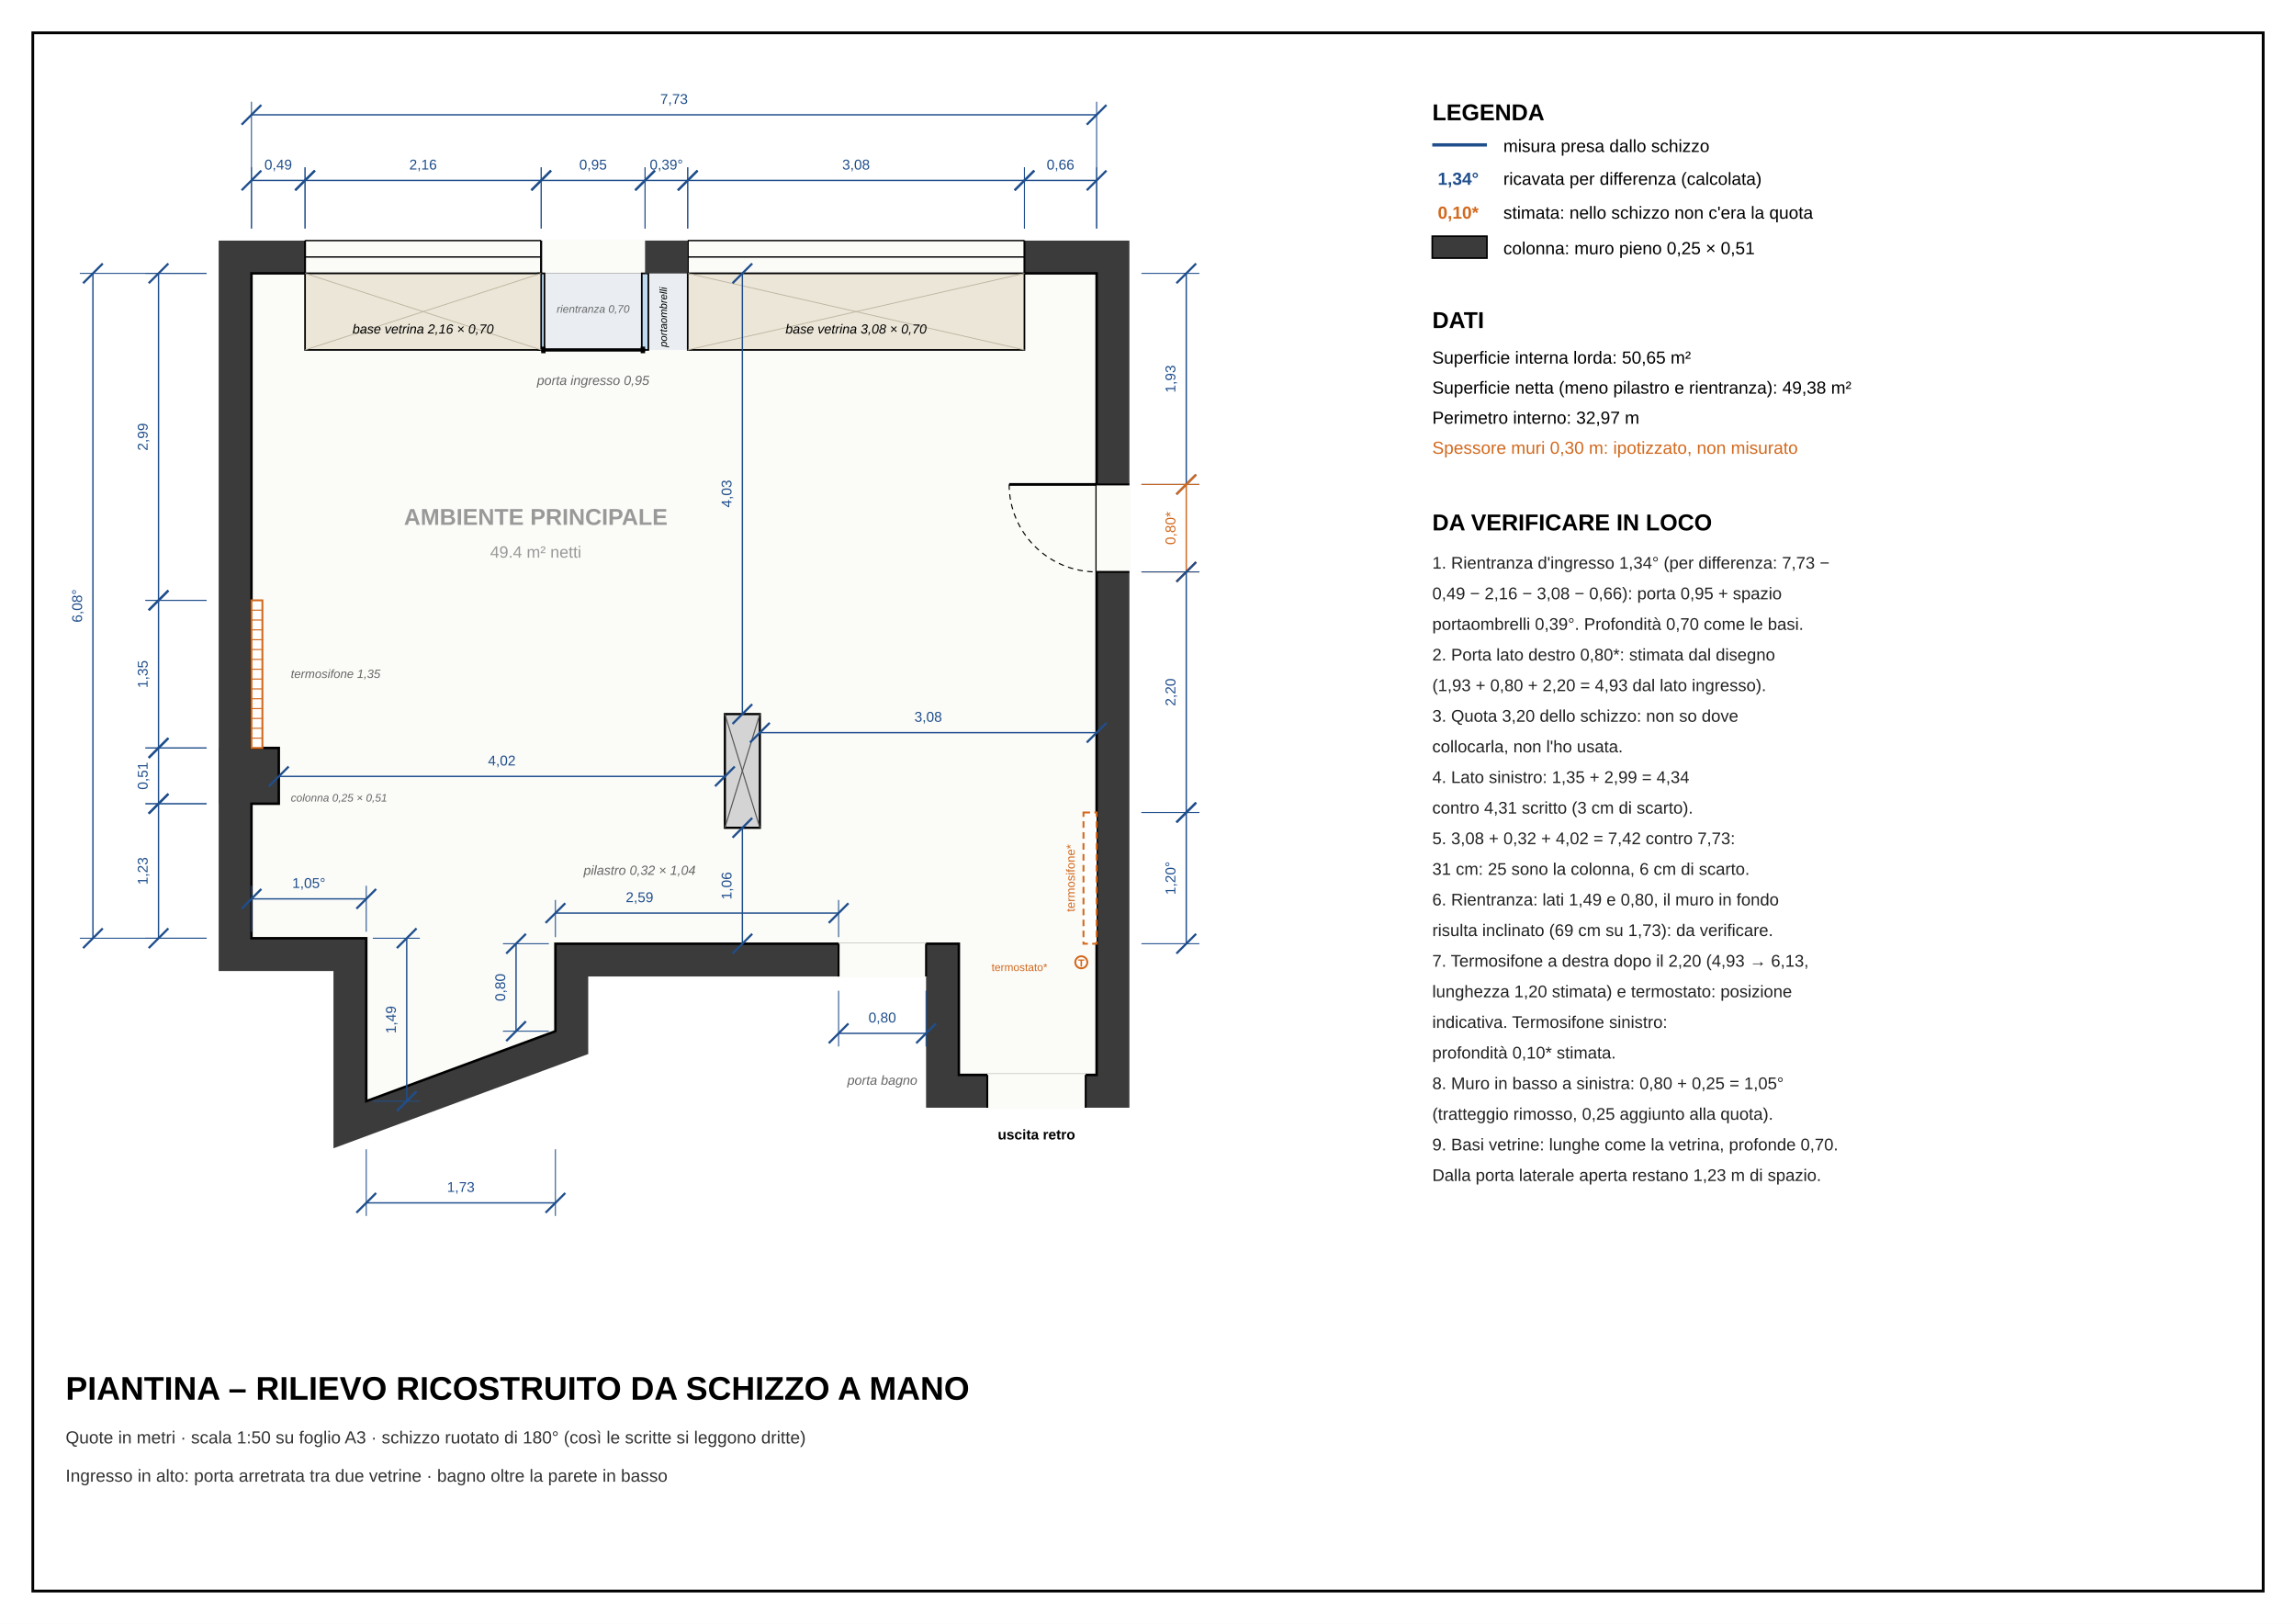
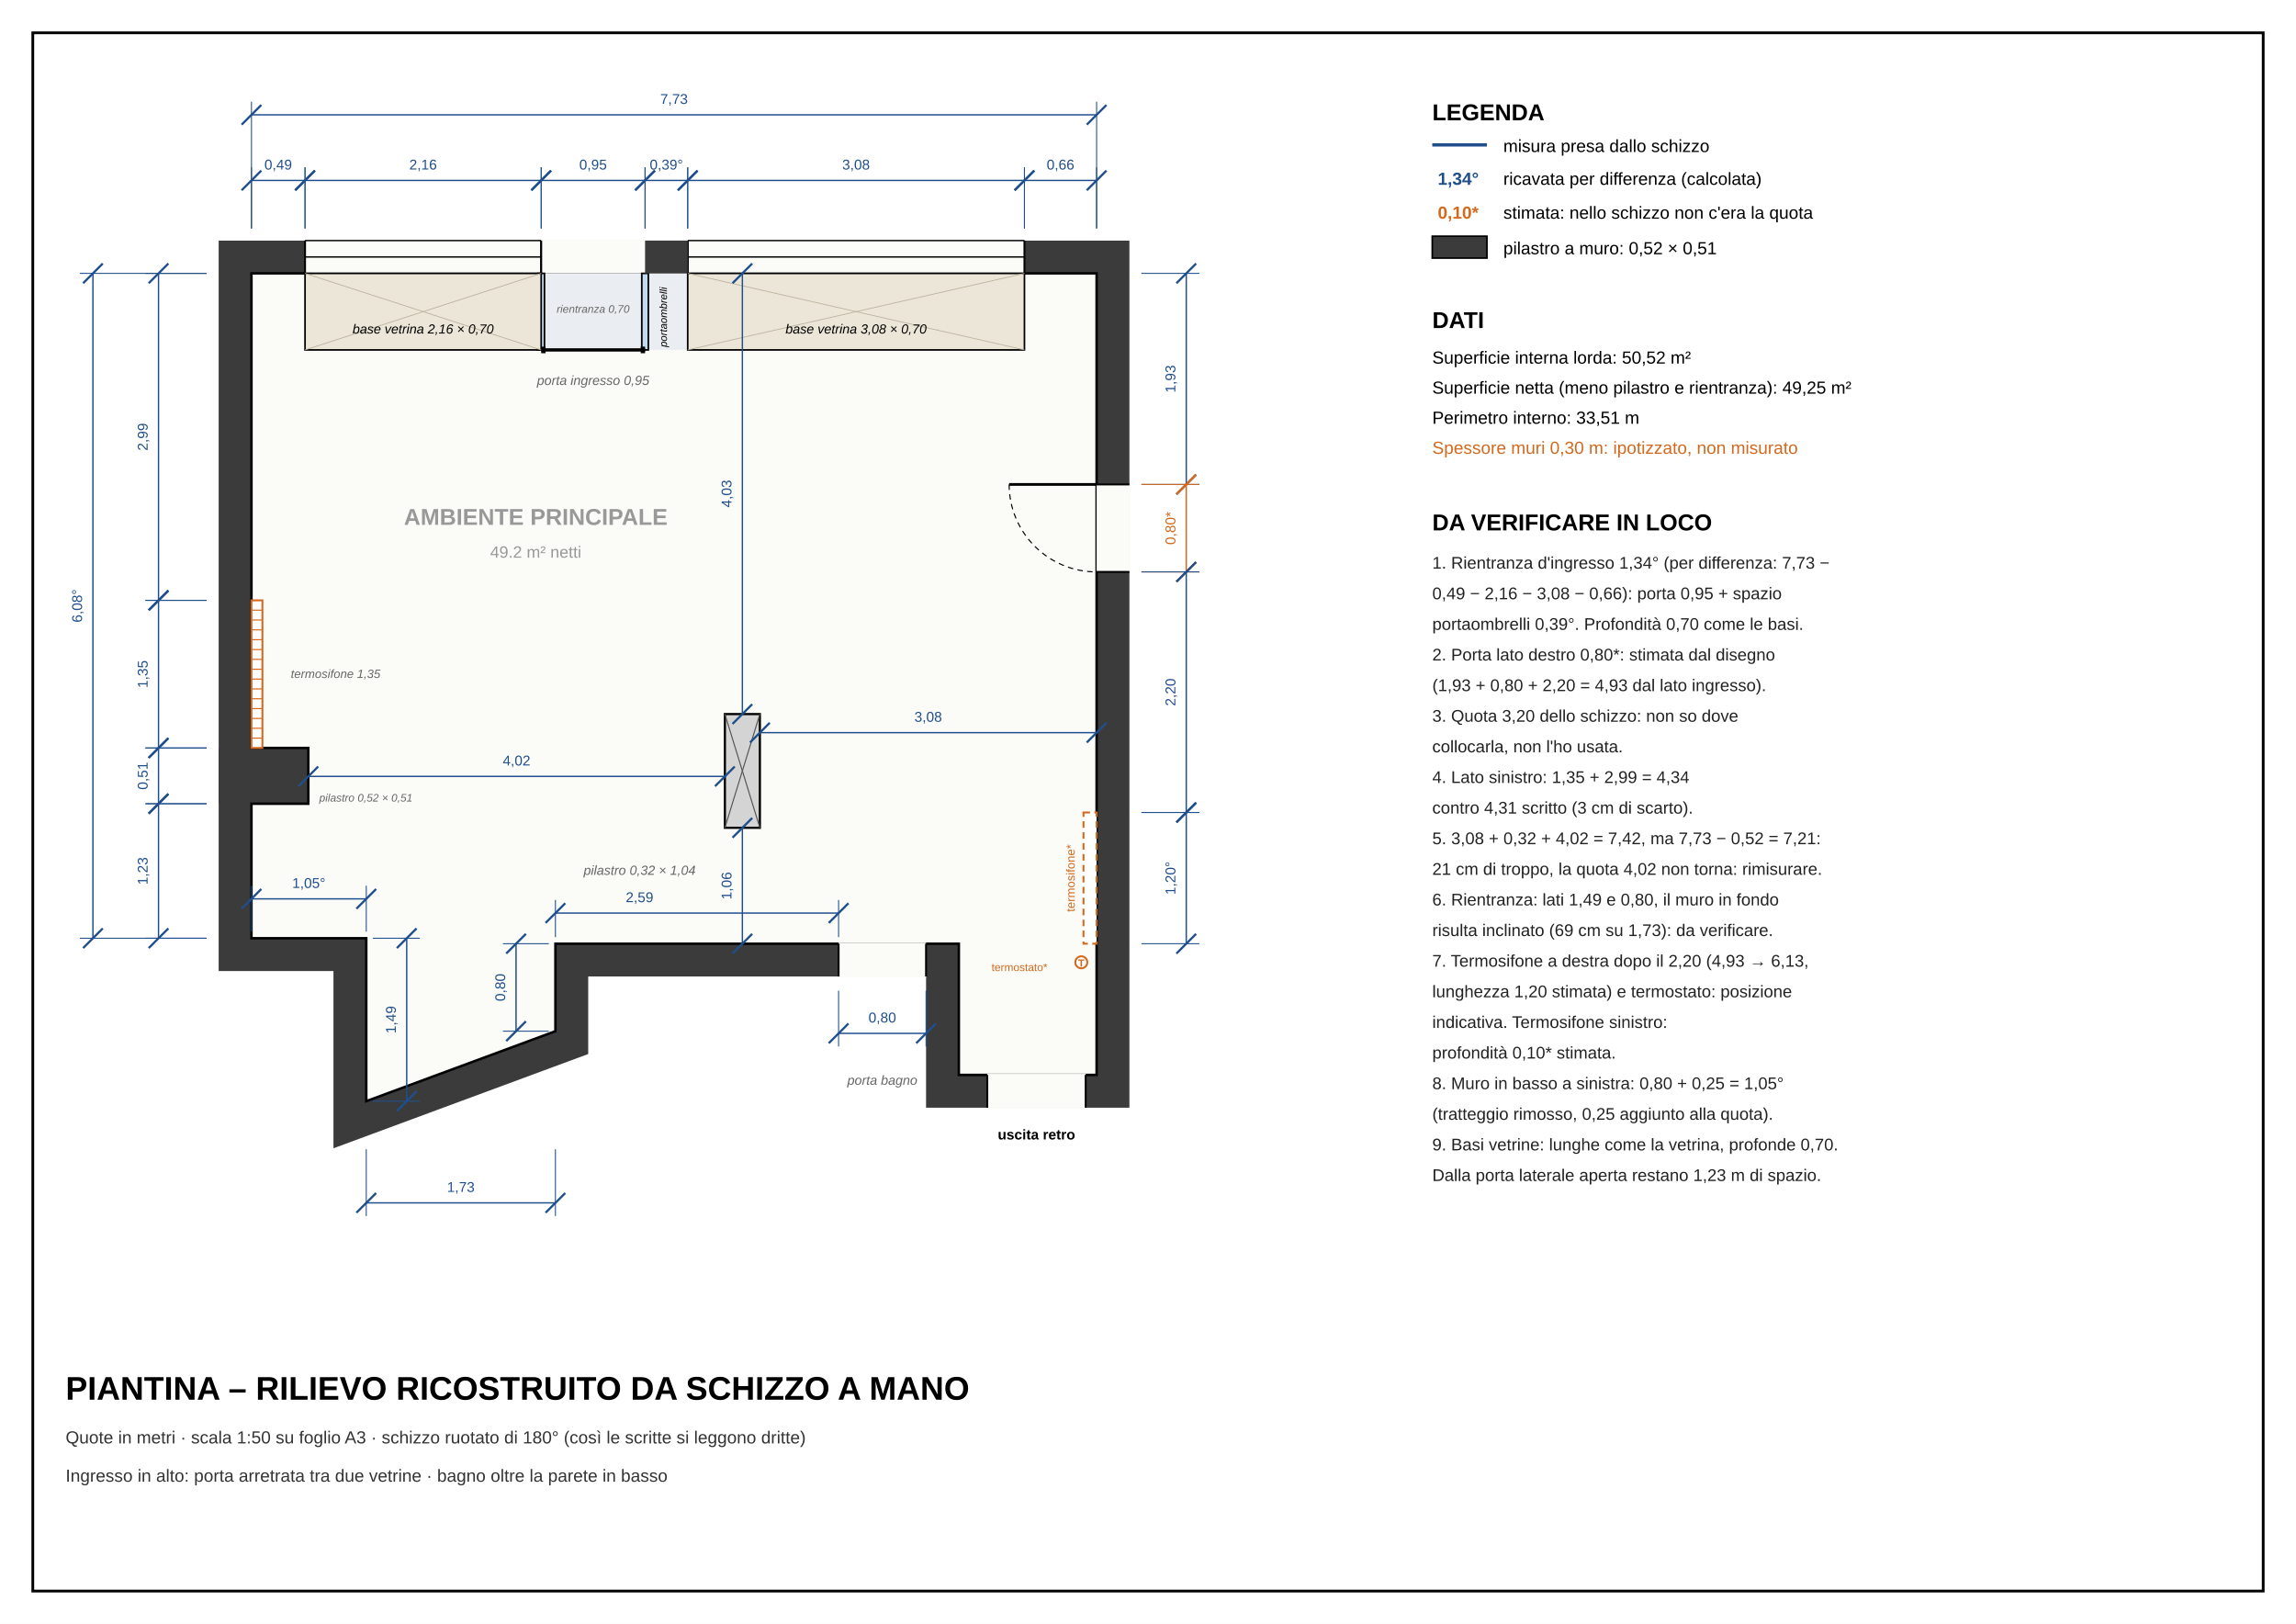
<svg xmlns="http://www.w3.org/2000/svg" width="420mm" height="297mm" viewBox="0 0 420 297" font-family="Arial, Helvetica, sans-serif">
  <defs>
    <pattern id="hatch" width="1.6" height="1.6" patternUnits="userSpaceOnUse" patternTransform="rotate(45)">
      <line x1="0" y1="0" x2="0" y2="1.6" stroke="#777" stroke-width="0.25" />
    </pattern>
  </defs>
  <rect width="420" height="297" fill="#ffffff" />
  <rect x="6" y="6" width="408" height="285" fill="none" stroke="#000" stroke-width="0.5" />
-   <polygon points="46.00,50.00 200.60,50.00 200.60,196.60 175.40,196.60 175.40,172.60 101.60,172.60 101.60,188.60 67.00,201.40 67.00,171.60 46.00,171.60 46.00,147.00 51.00,147.00 51.00,136.80 46.00,136.80" fill="none" stroke="#3b3b3b" stroke-width="12.00" stroke-linejoin="miter" stroke-miterlimit="10" />
-   <polygon points="46.00,50.00 200.60,50.00 200.60,196.60 175.40,196.60 175.40,172.60 101.60,172.60 101.60,188.60 67.00,201.40 67.00,171.60 46.00,171.60 46.00,147.00 51.00,147.00 51.00,136.80 46.00,136.80" fill="#fbfbf8" stroke="none" />
-   <rect x="40.00" y="136.80" width="11.00" height="10.20" fill="#3b3b3b" stroke="none" stroke-width="0.25" />
-   <polygon points="46.00,50.00 200.60,50.00 200.60,196.60 175.40,196.60 175.40,172.60 101.60,172.60 101.60,188.60 67.00,201.40 67.00,171.60 46.00,171.60 46.00,147.00 51.00,147.00 51.00,136.80 46.00,136.80" fill="none" stroke="#000" stroke-width="0.45" stroke-linejoin="miter" />
+   <polygon points="46.00,50.00 200.60,50.00 200.60,196.60 175.40,196.60 175.40,172.60 101.60,172.60 101.60,188.60 67.00,201.40 67.00,171.60 46.00,171.60 46.00,147.00 56.40,147.00 56.40,136.80 46.00,136.80" fill="none" stroke="#3b3b3b" stroke-width="12.00" stroke-linejoin="miter" stroke-miterlimit="10" />
+   <polygon points="46.00,50.00 200.60,50.00 200.60,196.60 175.40,196.60 175.40,172.60 101.60,172.60 101.60,188.60 67.00,201.40 67.00,171.60 46.00,171.60 46.00,147.00 56.40,147.00 56.40,136.80 46.00,136.80" fill="#fbfbf8" stroke="none" />
+   <rect x="40.00" y="136.80" width="16.40" height="10.20" fill="#3b3b3b" stroke="none" stroke-width="0.25" />
+   <polygon points="46.00,50.00 200.60,50.00 200.60,196.60 175.40,196.60 175.40,172.60 101.60,172.60 101.60,188.60 67.00,201.40 67.00,171.60 46.00,171.60 46.00,147.00 56.40,147.00 56.40,136.80 46.00,136.80" fill="none" stroke="#000" stroke-width="0.45" stroke-linejoin="miter" />
  <rect x="55.80" y="43.80" width="43.20" height="6.20" fill="#fbfbf8" stroke="none" stroke-width="0.25" />
  <line x1="55.80" y1="44.00" x2="55.80" y2="50.00" stroke="#000" stroke-width="0.35" />
  <line x1="99.00" y1="44.00" x2="99.00" y2="50.00" stroke="#000" stroke-width="0.35" />
  <line x1="55.80" y1="44.00" x2="99.00" y2="44.00" stroke="#000" stroke-width="0.25" />
  <line x1="55.80" y1="47.00" x2="99.00" y2="47.00" stroke="#000" stroke-width="0.25" />
  <line x1="55.80" y1="50.00" x2="99.00" y2="50.00" stroke="#000" stroke-width="0.25" />
  <rect x="125.80" y="43.80" width="61.60" height="6.20" fill="#fbfbf8" stroke="none" stroke-width="0.25" />
  <line x1="125.80" y1="44.00" x2="125.80" y2="50.00" stroke="#000" stroke-width="0.35" />
  <line x1="187.40" y1="44.00" x2="187.40" y2="50.00" stroke="#000" stroke-width="0.35" />
  <line x1="125.80" y1="44.00" x2="187.40" y2="44.00" stroke="#000" stroke-width="0.25" />
  <line x1="125.80" y1="47.00" x2="187.40" y2="47.00" stroke="#000" stroke-width="0.25" />
  <line x1="125.80" y1="50.00" x2="187.40" y2="50.00" stroke="#000" stroke-width="0.25" />
  <rect x="99.00" y="43.80" width="26.80" height="6.20" fill="#fbfbf8" stroke="none" stroke-width="0.25" />
  <line x1="99.00" y1="44.00" x2="99.00" y2="50.00" stroke="#000" stroke-width="0.35" />
  <line x1="125.80" y1="44.00" x2="125.80" y2="50.00" stroke="#000" stroke-width="0.35" />
  <rect x="99.00" y="50.00" width="26.80" height="14.00" fill="#eaeef2" stroke="none" stroke-width="0.25" />
  <rect x="98.40" y="50.00" width="1.20" height="14.00" fill="#bfdcf2" stroke="#000" stroke-width="0.3" />
  <rect x="117.40" y="50.00" width="1.20" height="14.00" fill="#bfdcf2" stroke="#000" stroke-width="0.3" />
  <line x1="99.00" y1="64.00" x2="118.00" y2="64.00" stroke="#000" stroke-width="0.6" />
  <rect x="99.00" y="63.40" width="0.80" height="1.20" fill="#000" stroke="none" stroke-width="0.25" />
  <rect x="117.20" y="63.40" width="0.80" height="1.20" fill="#000" stroke="none" stroke-width="0.25" />
  <rect x="118.00" y="44.00" width="7.80" height="6.00" fill="#3b3b3b" stroke="none" stroke-width="0.25" />
  <rect x="200.60" y="88.60" width="6.20" height="16.00" fill="#fbfbf8" stroke="none" stroke-width="0.25" />
  <line x1="200.60" y1="88.60" x2="206.60" y2="88.60" stroke="#000" stroke-width="0.35" />
  <line x1="200.60" y1="104.60" x2="206.60" y2="104.60" stroke="#000" stroke-width="0.35" />
  <line x1="200.60" y1="88.60" x2="184.60" y2="88.60" stroke="#000" stroke-width="0.5" />
  <path d="M 184.60 88.60 A 16.00 16.00 0 0 0 200.60 104.60" fill="none" stroke="#000" stroke-width="0.2" stroke-dasharray="1 0.8" />
  <rect x="153.40" y="172.40" width="16.00" height="6.40" fill="#fbfbf8" stroke="none" stroke-width="0.25" />
  <line x1="153.40" y1="172.60" x2="153.40" y2="178.60" stroke="#000" stroke-width="0.35" />
  <line x1="169.40" y1="172.60" x2="169.40" y2="178.60" stroke="#000" stroke-width="0.35" />
  <rect x="180.60" y="196.40" width="18.00" height="6.40" fill="#fbfbf8" stroke="none" stroke-width="0.25" />
  <line x1="180.60" y1="196.60" x2="180.60" y2="202.60" stroke="#000" stroke-width="0.35" />
  <line x1="198.60" y1="196.60" x2="198.60" y2="202.60" stroke="#000" stroke-width="0.35" />
  <rect x="180.60" y="196.40" width="18.00" height="6.40" fill="none" stroke="none" stroke-width="0.25" />
  <rect x="55.80" y="50.00" width="43.20" height="14.00" fill="#ece6d8" stroke="#000" stroke-width="0.3" />
  <line x1="55.80" y1="50.00" x2="99.00" y2="64.00" stroke="#bbb39f" stroke-width="0.15" />
  <line x1="55.80" y1="64.00" x2="99.00" y2="50.00" stroke="#bbb39f" stroke-width="0.15" />
  <rect x="125.80" y="50.00" width="61.60" height="14.00" fill="#ece6d8" stroke="#000" stroke-width="0.3" />
  <line x1="125.80" y1="50.00" x2="187.40" y2="64.00" stroke="#bbb39f" stroke-width="0.15" />
  <line x1="125.80" y1="64.00" x2="187.40" y2="50.00" stroke="#bbb39f" stroke-width="0.15" />
  <rect x="132.60" y="130.60" width="6.40" height="20.80" fill="#d4d4d4" stroke="#000" stroke-width="0.4" />
  <line x1="132.60" y1="130.60" x2="139.00" y2="151.40" stroke="#555" stroke-width="0.2" />
  <line x1="139.00" y1="130.60" x2="132.60" y2="151.40" stroke="#555" stroke-width="0.2" />
  <rect x="46.00" y="109.80" width="2.00" height="27.00" fill="#fff" stroke="#d2691e" stroke-width="0.35" />
  <line x1="46.00" y1="111.60" x2="48.00" y2="111.60" stroke="#d2691e" stroke-width="0.2" />
  <line x1="46.00" y1="113.40" x2="48.00" y2="113.40" stroke="#d2691e" stroke-width="0.2" />
  <line x1="46.00" y1="115.20" x2="48.00" y2="115.20" stroke="#d2691e" stroke-width="0.2" />
  <line x1="46.00" y1="117.00" x2="48.00" y2="117.00" stroke="#d2691e" stroke-width="0.2" />
  <line x1="46.00" y1="118.80" x2="48.00" y2="118.80" stroke="#d2691e" stroke-width="0.2" />
  <line x1="46.00" y1="120.60" x2="48.00" y2="120.60" stroke="#d2691e" stroke-width="0.2" />
  <line x1="46.00" y1="122.40" x2="48.00" y2="122.40" stroke="#d2691e" stroke-width="0.2" />
  <line x1="46.00" y1="124.20" x2="48.00" y2="124.20" stroke="#d2691e" stroke-width="0.2" />
  <line x1="46.00" y1="126.00" x2="48.00" y2="126.00" stroke="#d2691e" stroke-width="0.2" />
  <line x1="46.00" y1="127.80" x2="48.00" y2="127.80" stroke="#d2691e" stroke-width="0.2" />
  <line x1="46.00" y1="129.60" x2="48.00" y2="129.60" stroke="#d2691e" stroke-width="0.2" />
  <line x1="46.00" y1="131.40" x2="48.00" y2="131.40" stroke="#d2691e" stroke-width="0.2" />
  <line x1="46.00" y1="133.20" x2="48.00" y2="133.20" stroke="#d2691e" stroke-width="0.2" />
  <line x1="46.00" y1="135.00" x2="48.00" y2="135.00" stroke="#d2691e" stroke-width="0.2" />
  <rect x="198.20" y="148.60" width="2.40" height="24.00" fill="#fff" stroke="#d2691e" stroke-width="0.35" stroke-dasharray="1.2 0.8" />
  <text x="196.60" y="160.60" font-size="2.2" fill="#d2691e" text-anchor="middle" font-weight="normal" font-style="normal" transform="rotate(-90 196.60 160.60)">termosifone*</text>
  <circle cx="197.80" cy="176.00" r="1.1" fill="#fff" stroke="#d2691e" stroke-width="0.35" />
  <text x="197.80" y="176.80" font-size="1.9" fill="#d2691e" text-anchor="middle" font-weight="bold">T</text>
  <text x="191.60" y="177.60" font-size="2.0" fill="#d2691e" text-anchor="end" font-weight="normal" font-style="normal">termostato*</text>
  <text x="77.40" y="61.00" font-size="2.4" fill="#000" text-anchor="middle" font-weight="normal" font-style="italic">base vetrina 2,16 × 0,70</text>
  <text x="156.60" y="61.00" font-size="2.4" fill="#000" text-anchor="middle" font-weight="normal" font-style="italic">base vetrina 3,08 × 0,70</text>
  <text x="108.50" y="70.40" font-size="2.4" fill="#666666" text-anchor="middle" font-weight="normal" font-style="italic">porta ingresso 0,95</text>
  <text x="108.50" y="57.20" font-size="2.0" fill="#666666" text-anchor="middle" font-weight="normal" font-style="italic">rientranza 0,70</text>
  <text x="122.00" y="58.00" font-size="1.9" fill="#000" text-anchor="middle" font-weight="normal" font-style="italic" transform="rotate(-90 122.00 58.00)">portaombrelli</text>
  <text x="117.00" y="160.00" font-size="2.4" fill="#666666" text-anchor="middle" font-weight="normal" font-style="italic">pilastro 0,32 × 1,04</text>
  <text x="53.20" y="124.00" font-size="2.2" fill="#666666" text-anchor="start" font-weight="normal" font-style="italic">termosifone 1,35</text>
-   <text x="53.20" y="146.60" font-size="2.0" fill="#666666" text-anchor="start" font-weight="normal" font-style="italic">colonna 0,25 × 0,51</text>
+   <text x="58.40" y="146.60" font-size="2.0" fill="#666666" text-anchor="start" font-weight="normal" font-style="italic">pilastro 0,52 × 0,51</text>
  <text x="161.40" y="198.40" font-size="2.4" fill="#666666" text-anchor="middle" font-weight="normal" font-style="italic">porta bagno</text>
  <text x="189.60" y="208.40" font-size="2.6" fill="#000" text-anchor="middle" font-weight="bold" font-style="normal">uscita retro</text>
  <text x="98.00" y="96.00" font-size="4.2" fill="#999" text-anchor="middle" font-weight="bold" font-style="normal">AMBIENTE PRINCIPALE</text>
-   <text x="98.00" y="102.00" font-size="3.0" fill="#999" text-anchor="middle" font-weight="normal" font-style="normal">49.4 m² netti</text>
+   <text x="98.00" y="102.00" font-size="3.0" fill="#999" text-anchor="middle" font-weight="normal" font-style="normal">49.2 m² netti</text>
  <line x1="46.00" y1="41.80" x2="46.00" y2="30.60" stroke="#1f4e8c" stroke-width="0.18" />
  <line x1="55.80" y1="41.80" x2="55.80" y2="30.60" stroke="#1f4e8c" stroke-width="0.18" />
  <line x1="46.00" y1="33.00" x2="55.80" y2="33.00" stroke="#1f4e8c" stroke-width="0.25" />
  <line x1="44.20" y1="34.80" x2="47.80" y2="31.20" stroke="#1f4e8c" stroke-width="0.4" />
  <line x1="54.00" y1="34.80" x2="57.60" y2="31.20" stroke="#1f4e8c" stroke-width="0.4" />
  <text x="50.90" y="31.00" font-size="2.6" fill="#1f4e8c" text-anchor="middle" font-weight="normal" font-style="normal">0,49</text>
  <line x1="55.80" y1="41.80" x2="55.80" y2="30.60" stroke="#1f4e8c" stroke-width="0.18" />
  <line x1="99.00" y1="41.80" x2="99.00" y2="30.60" stroke="#1f4e8c" stroke-width="0.18" />
  <line x1="55.80" y1="33.00" x2="99.00" y2="33.00" stroke="#1f4e8c" stroke-width="0.25" />
  <line x1="54.00" y1="34.80" x2="57.60" y2="31.20" stroke="#1f4e8c" stroke-width="0.4" />
  <line x1="97.20" y1="34.80" x2="100.80" y2="31.20" stroke="#1f4e8c" stroke-width="0.4" />
  <text x="77.40" y="31.00" font-size="2.6" fill="#1f4e8c" text-anchor="middle" font-weight="normal" font-style="normal">2,16</text>
  <line x1="99.00" y1="41.80" x2="99.00" y2="30.60" stroke="#1f4e8c" stroke-width="0.18" />
  <line x1="118.00" y1="41.80" x2="118.00" y2="30.60" stroke="#1f4e8c" stroke-width="0.18" />
  <line x1="99.00" y1="33.00" x2="118.00" y2="33.00" stroke="#1f4e8c" stroke-width="0.25" />
  <line x1="97.20" y1="34.80" x2="100.80" y2="31.20" stroke="#1f4e8c" stroke-width="0.4" />
  <line x1="116.20" y1="34.80" x2="119.80" y2="31.20" stroke="#1f4e8c" stroke-width="0.4" />
  <text x="108.50" y="31.00" font-size="2.6" fill="#1f4e8c" text-anchor="middle" font-weight="normal" font-style="normal">0,95</text>
  <line x1="118.00" y1="41.80" x2="118.00" y2="30.60" stroke="#1f4e8c" stroke-width="0.18" />
  <line x1="125.80" y1="41.80" x2="125.80" y2="30.60" stroke="#1f4e8c" stroke-width="0.18" />
  <line x1="118.00" y1="33.00" x2="125.80" y2="33.00" stroke="#1f4e8c" stroke-width="0.25" />
  <line x1="116.20" y1="34.80" x2="119.80" y2="31.20" stroke="#1f4e8c" stroke-width="0.4" />
  <line x1="124.00" y1="34.80" x2="127.60" y2="31.20" stroke="#1f4e8c" stroke-width="0.4" />
  <text x="121.90" y="31.00" font-size="2.6" fill="#1f4e8c" text-anchor="middle" font-weight="normal" font-style="normal">0,39°</text>
  <line x1="125.80" y1="41.80" x2="125.80" y2="30.60" stroke="#1f4e8c" stroke-width="0.18" />
  <line x1="187.40" y1="41.80" x2="187.40" y2="30.60" stroke="#1f4e8c" stroke-width="0.18" />
  <line x1="125.80" y1="33.00" x2="187.40" y2="33.00" stroke="#1f4e8c" stroke-width="0.25" />
  <line x1="124.00" y1="34.80" x2="127.60" y2="31.20" stroke="#1f4e8c" stroke-width="0.4" />
  <line x1="185.60" y1="34.80" x2="189.20" y2="31.20" stroke="#1f4e8c" stroke-width="0.4" />
  <text x="156.60" y="31.00" font-size="2.6" fill="#1f4e8c" text-anchor="middle" font-weight="normal" font-style="normal">3,08</text>
  <line x1="187.40" y1="41.80" x2="187.40" y2="30.60" stroke="#1f4e8c" stroke-width="0.18" />
  <line x1="200.60" y1="41.80" x2="200.60" y2="30.60" stroke="#1f4e8c" stroke-width="0.18" />
  <line x1="187.40" y1="33.00" x2="200.60" y2="33.00" stroke="#1f4e8c" stroke-width="0.25" />
  <line x1="185.60" y1="34.80" x2="189.20" y2="31.20" stroke="#1f4e8c" stroke-width="0.4" />
  <line x1="198.80" y1="34.80" x2="202.40" y2="31.20" stroke="#1f4e8c" stroke-width="0.4" />
  <text x="194.00" y="31.00" font-size="2.6" fill="#1f4e8c" text-anchor="middle" font-weight="normal" font-style="normal">0,66</text>
  <line x1="46.00" y1="41.80" x2="46.00" y2="18.60" stroke="#1f4e8c" stroke-width="0.18" />
  <line x1="200.60" y1="41.80" x2="200.60" y2="18.60" stroke="#1f4e8c" stroke-width="0.18" />
  <line x1="46.00" y1="21.00" x2="200.60" y2="21.00" stroke="#1f4e8c" stroke-width="0.25" />
  <line x1="44.20" y1="22.80" x2="47.80" y2="19.20" stroke="#1f4e8c" stroke-width="0.4" />
  <line x1="198.80" y1="22.80" x2="202.40" y2="19.20" stroke="#1f4e8c" stroke-width="0.4" />
  <text x="123.30" y="19.00" font-size="2.6" fill="#1f4e8c" text-anchor="middle" font-weight="normal" font-style="normal">7,73</text>
  <line x1="208.80" y1="50.00" x2="219.40" y2="50.00" stroke="#1f4e8c" stroke-width="0.18" />
  <line x1="208.80" y1="88.60" x2="219.40" y2="88.60" stroke="#1f4e8c" stroke-width="0.18" />
  <line x1="217.00" y1="50.00" x2="217.00" y2="88.60" stroke="#1f4e8c" stroke-width="0.25" />
  <line x1="215.20" y1="51.80" x2="218.80" y2="48.20" stroke="#1f4e8c" stroke-width="0.4" />
  <line x1="215.20" y1="90.40" x2="218.80" y2="86.80" stroke="#1f4e8c" stroke-width="0.4" />
  <text x="215.00" y="69.30" font-size="2.6" fill="#1f4e8c" text-anchor="middle" font-weight="normal" font-style="normal" transform="rotate(-90 215.00 69.30)">1,93</text>
  <line x1="208.80" y1="88.60" x2="219.40" y2="88.60" stroke="#d2691e" stroke-width="0.18" />
  <line x1="208.80" y1="104.60" x2="219.40" y2="104.60" stroke="#d2691e" stroke-width="0.18" />
  <line x1="217.00" y1="88.60" x2="217.00" y2="104.60" stroke="#d2691e" stroke-width="0.25" />
  <line x1="215.20" y1="90.40" x2="218.80" y2="86.80" stroke="#d2691e" stroke-width="0.4" />
  <line x1="215.20" y1="106.40" x2="218.80" y2="102.80" stroke="#d2691e" stroke-width="0.4" />
  <text x="215.00" y="96.60" font-size="2.6" fill="#d2691e" text-anchor="middle" font-weight="normal" font-style="normal" transform="rotate(-90 215.00 96.60)">0,80*</text>
  <line x1="208.80" y1="104.60" x2="219.40" y2="104.60" stroke="#1f4e8c" stroke-width="0.18" />
  <line x1="208.80" y1="148.60" x2="219.40" y2="148.60" stroke="#1f4e8c" stroke-width="0.18" />
  <line x1="217.00" y1="104.60" x2="217.00" y2="148.60" stroke="#1f4e8c" stroke-width="0.25" />
  <line x1="215.20" y1="106.40" x2="218.80" y2="102.80" stroke="#1f4e8c" stroke-width="0.4" />
  <line x1="215.20" y1="150.40" x2="218.80" y2="146.80" stroke="#1f4e8c" stroke-width="0.4" />
  <text x="215.00" y="126.60" font-size="2.6" fill="#1f4e8c" text-anchor="middle" font-weight="normal" font-style="normal" transform="rotate(-90 215.00 126.60)">2,20</text>
  <line x1="208.80" y1="148.60" x2="219.40" y2="148.60" stroke="#1f4e8c" stroke-width="0.18" />
  <line x1="208.80" y1="172.60" x2="219.40" y2="172.60" stroke="#1f4e8c" stroke-width="0.18" />
  <line x1="217.00" y1="148.60" x2="217.00" y2="172.60" stroke="#1f4e8c" stroke-width="0.25" />
  <line x1="215.20" y1="150.40" x2="218.80" y2="146.80" stroke="#1f4e8c" stroke-width="0.4" />
  <line x1="215.20" y1="174.40" x2="218.80" y2="170.80" stroke="#1f4e8c" stroke-width="0.4" />
  <text x="215.00" y="160.60" font-size="2.6" fill="#1f4e8c" text-anchor="middle" font-weight="normal" font-style="normal" transform="rotate(-90 215.00 160.60)">1,20°</text>
  <line x1="37.80" y1="50.00" x2="26.60" y2="50.00" stroke="#1f4e8c" stroke-width="0.18" />
  <line x1="37.80" y1="109.80" x2="26.60" y2="109.80" stroke="#1f4e8c" stroke-width="0.18" />
  <line x1="29.00" y1="50.00" x2="29.00" y2="109.80" stroke="#1f4e8c" stroke-width="0.25" />
  <line x1="27.20" y1="51.80" x2="30.80" y2="48.20" stroke="#1f4e8c" stroke-width="0.4" />
  <line x1="27.20" y1="111.60" x2="30.80" y2="108.00" stroke="#1f4e8c" stroke-width="0.4" />
  <text x="27.00" y="79.90" font-size="2.6" fill="#1f4e8c" text-anchor="middle" font-weight="normal" font-style="normal" transform="rotate(-90 27.00 79.90)">2,99</text>
  <line x1="37.80" y1="109.80" x2="26.60" y2="109.80" stroke="#1f4e8c" stroke-width="0.18" />
  <line x1="37.80" y1="136.80" x2="26.60" y2="136.80" stroke="#1f4e8c" stroke-width="0.18" />
  <line x1="29.00" y1="109.80" x2="29.00" y2="136.80" stroke="#1f4e8c" stroke-width="0.25" />
  <line x1="27.20" y1="111.60" x2="30.80" y2="108.00" stroke="#1f4e8c" stroke-width="0.4" />
  <line x1="27.20" y1="138.60" x2="30.80" y2="135.00" stroke="#1f4e8c" stroke-width="0.4" />
  <text x="27.00" y="123.30" font-size="2.6" fill="#1f4e8c" text-anchor="middle" font-weight="normal" font-style="normal" transform="rotate(-90 27.00 123.30)">1,35</text>
  <line x1="37.80" y1="136.80" x2="26.60" y2="136.80" stroke="#1f4e8c" stroke-width="0.18" />
  <line x1="37.80" y1="147.00" x2="26.60" y2="147.00" stroke="#1f4e8c" stroke-width="0.18" />
  <line x1="29.00" y1="136.80" x2="29.00" y2="147.00" stroke="#1f4e8c" stroke-width="0.25" />
  <line x1="27.20" y1="138.60" x2="30.80" y2="135.00" stroke="#1f4e8c" stroke-width="0.4" />
  <line x1="27.20" y1="148.80" x2="30.80" y2="145.20" stroke="#1f4e8c" stroke-width="0.4" />
  <text x="27.00" y="141.90" font-size="2.6" fill="#1f4e8c" text-anchor="middle" font-weight="normal" font-style="normal" transform="rotate(-90 27.00 141.90)">0,51</text>
  <line x1="37.80" y1="147.00" x2="26.60" y2="147.00" stroke="#1f4e8c" stroke-width="0.18" />
  <line x1="37.80" y1="171.60" x2="26.60" y2="171.60" stroke="#1f4e8c" stroke-width="0.18" />
  <line x1="29.00" y1="147.00" x2="29.00" y2="171.60" stroke="#1f4e8c" stroke-width="0.25" />
  <line x1="27.20" y1="148.80" x2="30.80" y2="145.20" stroke="#1f4e8c" stroke-width="0.4" />
  <line x1="27.20" y1="173.40" x2="30.80" y2="169.80" stroke="#1f4e8c" stroke-width="0.4" />
  <text x="27.00" y="159.30" font-size="2.6" fill="#1f4e8c" text-anchor="middle" font-weight="normal" font-style="normal" transform="rotate(-90 27.00 159.30)">1,23</text>
  <line x1="37.80" y1="50.00" x2="14.60" y2="50.00" stroke="#1f4e8c" stroke-width="0.18" />
  <line x1="37.80" y1="171.60" x2="14.60" y2="171.60" stroke="#1f4e8c" stroke-width="0.18" />
  <line x1="17.00" y1="50.00" x2="17.00" y2="171.60" stroke="#1f4e8c" stroke-width="0.25" />
  <line x1="15.20" y1="51.80" x2="18.80" y2="48.20" stroke="#1f4e8c" stroke-width="0.4" />
  <line x1="15.20" y1="173.40" x2="18.80" y2="169.80" stroke="#1f4e8c" stroke-width="0.4" />
  <text x="15.00" y="110.80" font-size="2.6" fill="#1f4e8c" text-anchor="middle" font-weight="normal" font-style="normal" transform="rotate(-90 15.00 110.80)">6,08°</text>
  <line x1="139.00" y1="134.00" x2="200.60" y2="134.00" stroke="#1f4e8c" stroke-width="0.25" />
  <line x1="137.20" y1="135.80" x2="140.80" y2="132.20" stroke="#1f4e8c" stroke-width="0.4" />
  <line x1="198.80" y1="135.80" x2="202.40" y2="132.20" stroke="#1f4e8c" stroke-width="0.4" />
  <text x="169.80" y="132.00" font-size="2.6" fill="#1f4e8c" text-anchor="middle" font-weight="normal" font-style="normal">3,08</text>
-   <line x1="51.00" y1="142.00" x2="132.60" y2="142.00" stroke="#1f4e8c" stroke-width="0.25" />
-   <line x1="49.20" y1="143.80" x2="52.80" y2="140.20" stroke="#1f4e8c" stroke-width="0.4" />
+   <line x1="56.40" y1="142.00" x2="132.60" y2="142.00" stroke="#1f4e8c" stroke-width="0.25" />
+   <line x1="54.60" y1="143.80" x2="58.20" y2="140.20" stroke="#1f4e8c" stroke-width="0.4" />
  <line x1="130.80" y1="143.80" x2="134.40" y2="140.20" stroke="#1f4e8c" stroke-width="0.4" />
-   <text x="91.80" y="140.00" font-size="2.6" fill="#1f4e8c" text-anchor="middle" font-weight="normal" font-style="normal">4,02</text>
+   <text x="94.50" y="140.00" font-size="2.6" fill="#1f4e8c" text-anchor="middle" font-weight="normal" font-style="normal">4,02</text>
  <line x1="135.80" y1="50.00" x2="135.80" y2="130.60" stroke="#1f4e8c" stroke-width="0.25" />
  <line x1="134.00" y1="51.80" x2="137.60" y2="48.20" stroke="#1f4e8c" stroke-width="0.4" />
  <line x1="134.00" y1="132.40" x2="137.60" y2="128.80" stroke="#1f4e8c" stroke-width="0.4" />
  <text x="133.80" y="90.30" font-size="2.6" fill="#1f4e8c" text-anchor="middle" font-weight="normal" font-style="normal" transform="rotate(-90 133.80 90.30)">4,03</text>
  <line x1="135.80" y1="151.40" x2="135.80" y2="172.60" stroke="#1f4e8c" stroke-width="0.25" />
  <line x1="134.00" y1="153.20" x2="137.60" y2="149.60" stroke="#1f4e8c" stroke-width="0.4" />
  <line x1="134.00" y1="174.40" x2="137.60" y2="170.80" stroke="#1f4e8c" stroke-width="0.4" />
  <text x="133.80" y="162.00" font-size="2.6" fill="#1f4e8c" text-anchor="middle" font-weight="normal" font-style="normal" transform="rotate(-90 133.80 162.00)">1,06</text>
  <line x1="46.00" y1="170.40" x2="46.00" y2="162.00" stroke="#1f4e8c" stroke-width="0.18" />
  <line x1="67.00" y1="170.40" x2="67.00" y2="162.00" stroke="#1f4e8c" stroke-width="0.18" />
  <line x1="46.00" y1="164.40" x2="67.00" y2="164.40" stroke="#1f4e8c" stroke-width="0.25" />
  <line x1="44.20" y1="166.20" x2="47.80" y2="162.60" stroke="#1f4e8c" stroke-width="0.4" />
  <line x1="65.20" y1="166.20" x2="68.80" y2="162.60" stroke="#1f4e8c" stroke-width="0.4" />
  <text x="56.50" y="162.40" font-size="2.6" fill="#1f4e8c" text-anchor="middle" font-weight="normal" font-style="normal">1,05°</text>
  <line x1="101.60" y1="171.40" x2="101.60" y2="164.60" stroke="#1f4e8c" stroke-width="0.18" />
  <line x1="153.40" y1="171.40" x2="153.40" y2="164.60" stroke="#1f4e8c" stroke-width="0.18" />
  <line x1="101.60" y1="167.00" x2="153.40" y2="167.00" stroke="#1f4e8c" stroke-width="0.25" />
  <line x1="99.80" y1="168.80" x2="103.40" y2="165.20" stroke="#1f4e8c" stroke-width="0.4" />
  <line x1="151.60" y1="168.80" x2="155.20" y2="165.20" stroke="#1f4e8c" stroke-width="0.4" />
  <text x="117.00" y="165.00" font-size="2.6" fill="#1f4e8c" text-anchor="middle" font-weight="normal" font-style="normal">2,59</text>
  <line x1="68.20" y1="171.60" x2="76.80" y2="171.60" stroke="#1f4e8c" stroke-width="0.18" />
  <line x1="68.20" y1="201.40" x2="76.80" y2="201.40" stroke="#1f4e8c" stroke-width="0.18" />
  <line x1="74.40" y1="171.60" x2="74.40" y2="201.40" stroke="#1f4e8c" stroke-width="0.25" />
  <line x1="72.60" y1="173.40" x2="76.20" y2="169.80" stroke="#1f4e8c" stroke-width="0.4" />
  <line x1="72.60" y1="203.20" x2="76.20" y2="199.60" stroke="#1f4e8c" stroke-width="0.4" />
  <text x="72.40" y="186.50" font-size="2.6" fill="#1f4e8c" text-anchor="middle" font-weight="normal" font-style="normal" transform="rotate(-90 72.40 186.50)">1,49</text>
  <line x1="100.40" y1="172.60" x2="92.00" y2="172.60" stroke="#1f4e8c" stroke-width="0.18" />
  <line x1="100.40" y1="188.60" x2="92.00" y2="188.60" stroke="#1f4e8c" stroke-width="0.18" />
  <line x1="94.40" y1="172.60" x2="94.40" y2="188.60" stroke="#1f4e8c" stroke-width="0.25" />
  <line x1="92.60" y1="174.40" x2="96.20" y2="170.80" stroke="#1f4e8c" stroke-width="0.4" />
  <line x1="92.60" y1="190.40" x2="96.20" y2="186.80" stroke="#1f4e8c" stroke-width="0.4" />
  <text x="92.40" y="180.60" font-size="2.6" fill="#1f4e8c" text-anchor="middle" font-weight="normal" font-style="normal" transform="rotate(-90 92.40 180.60)">0,80</text>
  <line x1="67.00" y1="210.20" x2="67.00" y2="222.40" stroke="#1f4e8c" stroke-width="0.18" />
  <line x1="101.60" y1="210.20" x2="101.60" y2="222.40" stroke="#1f4e8c" stroke-width="0.18" />
  <line x1="67.00" y1="220.00" x2="101.60" y2="220.00" stroke="#1f4e8c" stroke-width="0.25" />
  <line x1="65.20" y1="221.80" x2="68.80" y2="218.20" stroke="#1f4e8c" stroke-width="0.4" />
  <line x1="99.80" y1="221.80" x2="103.40" y2="218.20" stroke="#1f4e8c" stroke-width="0.4" />
  <text x="84.30" y="218.00" font-size="2.6" fill="#1f4e8c" text-anchor="middle" font-weight="normal" font-style="normal">1,73</text>
  <line x1="153.40" y1="181.20" x2="153.40" y2="191.40" stroke="#1f4e8c" stroke-width="0.18" />
  <line x1="169.40" y1="181.20" x2="169.40" y2="191.40" stroke="#1f4e8c" stroke-width="0.18" />
  <line x1="153.40" y1="189.00" x2="169.40" y2="189.00" stroke="#1f4e8c" stroke-width="0.25" />
  <line x1="151.60" y1="190.80" x2="155.20" y2="187.20" stroke="#1f4e8c" stroke-width="0.4" />
  <line x1="167.60" y1="190.80" x2="171.20" y2="187.20" stroke="#1f4e8c" stroke-width="0.4" />
  <text x="161.40" y="187.00" font-size="2.6" fill="#1f4e8c" text-anchor="middle" font-weight="normal" font-style="normal">0,80</text>
  <text x="12.00" y="256.00" font-size="6.0" fill="#000" text-anchor="start" font-weight="bold">PIANTINA – RILIEVO RICOSTRUITO DA SCHIZZO A MANO</text>
  <text x="12.00" y="264.00" font-size="3.2" fill="#333" text-anchor="start" font-weight="normal">Quote in metri · scala 1:50 su foglio A3 · schizzo ruotato di 180° (così le scritte si leggono dritte)</text>
  <text x="12.00" y="271.00" font-size="3.2" fill="#333" text-anchor="start" font-weight="normal">Ingresso in alto: porta arretrata tra due vetrine · bagno oltre la parete in basso</text>
  <text x="262.00" y="22.00" font-size="4.2" fill="#000" text-anchor="start" font-weight="bold">LEGENDA</text>
  <line x1="262" y1="26.5" x2="272" y2="26.5" stroke="#1f4e8c" stroke-width="0.6" />
  <text x="275.00" y="27.80" font-size="3.2" fill="#000" text-anchor="start" font-weight="normal">misura presa dallo schizzo</text>
  <text x="263.00" y="33.80" font-size="3.2" fill="#1f4e8c" text-anchor="start" font-weight="bold">1,34°</text>
  <text x="275.00" y="33.80" font-size="3.2" fill="#000" text-anchor="start" font-weight="normal">ricavata per differenza (calcolata)</text>
  <text x="263.00" y="40.00" font-size="3.2" fill="#d2691e" text-anchor="start" font-weight="bold">0,10*</text>
  <text x="275.00" y="40.00" font-size="3.2" fill="#000" text-anchor="start" font-weight="normal">stimata: nello schizzo non c'era la quota</text>
  <rect x="262" y="43.2" width="10" height="4" fill="#3b3b3b" stroke="#000" stroke-width="0.3" />
-   <text x="275.00" y="46.50" font-size="3.2" fill="#000" text-anchor="start" font-weight="normal">colonna: muro pieno 0,25 × 0,51</text>
+   <text x="275.00" y="46.50" font-size="3.2" fill="#000" text-anchor="start" font-weight="normal">pilastro a muro: 0,52 × 0,51</text>
  <text x="262.00" y="60.00" font-size="4.2" fill="#000" text-anchor="start" font-weight="bold">DATI</text>
-   <text x="262.00" y="66.50" font-size="3.2" fill="#000" text-anchor="start" font-weight="normal">Superficie interna lorda: 50,65 m²</text>
-   <text x="262.00" y="72.00" font-size="3.2" fill="#000" text-anchor="start" font-weight="normal">Superficie netta (meno pilastro e rientranza): 49,38 m²</text>
-   <text x="262.00" y="77.50" font-size="3.2" fill="#000" text-anchor="start" font-weight="normal">Perimetro interno: 32,97 m</text>
+   <text x="262.00" y="66.50" font-size="3.2" fill="#000" text-anchor="start" font-weight="normal">Superficie interna lorda: 50,52 m²</text>
+   <text x="262.00" y="72.00" font-size="3.2" fill="#000" text-anchor="start" font-weight="normal">Superficie netta (meno pilastro e rientranza): 49,25 m²</text>
+   <text x="262.00" y="77.50" font-size="3.2" fill="#000" text-anchor="start" font-weight="normal">Perimetro interno: 33,51 m</text>
  <text x="262.00" y="83.00" font-size="3.2" fill="#d2691e" text-anchor="start" font-weight="normal">Spessore muri 0,30 m: ipotizzato, non misurato</text>
  <text x="262.00" y="97.00" font-size="4.2" fill="#000" text-anchor="start" font-weight="bold">DA VERIFICARE IN LOCO</text>
  <text x="262.00" y="104.00" font-size="3.1" fill="#222" text-anchor="start" font-weight="normal">1. Rientranza d'ingresso 1,34° (per differenza: 7,73 −</text>
  <text x="262.00" y="109.60" font-size="3.1" fill="#222" text-anchor="start" font-weight="normal">    0,49 − 2,16 − 3,08 − 0,66): porta 0,95 + spazio</text>
  <text x="262.00" y="115.20" font-size="3.1" fill="#222" text-anchor="start" font-weight="normal">    portaombrelli 0,39°. Profondità 0,70 come le basi.</text>
  <text x="262.00" y="120.80" font-size="3.1" fill="#222" text-anchor="start" font-weight="normal">2. Porta lato destro 0,80*: stimata dal disegno</text>
  <text x="262.00" y="126.40" font-size="3.1" fill="#222" text-anchor="start" font-weight="normal">    (1,93 + 0,80 + 2,20 = 4,93 dal lato ingresso).</text>
  <text x="262.00" y="132.00" font-size="3.1" fill="#222" text-anchor="start" font-weight="normal">3. Quota 3,20 dello schizzo: non so dove</text>
  <text x="262.00" y="137.60" font-size="3.1" fill="#222" text-anchor="start" font-weight="normal">    collocarla, non l'ho usata.</text>
  <text x="262.00" y="143.20" font-size="3.1" fill="#222" text-anchor="start" font-weight="normal">4. Lato sinistro: 1,35 + 2,99 = 4,34</text>
  <text x="262.00" y="148.80" font-size="3.1" fill="#222" text-anchor="start" font-weight="normal">    contro 4,31 scritto (3 cm di scarto).</text>
-   <text x="262.00" y="154.40" font-size="3.1" fill="#222" text-anchor="start" font-weight="normal">5. 3,08 + 0,32 + 4,02 = 7,42 contro 7,73:</text>
-   <text x="262.00" y="160.00" font-size="3.1" fill="#222" text-anchor="start" font-weight="normal">    31 cm: 25 sono la colonna, 6 cm di scarto.</text>
+   <text x="262.00" y="154.40" font-size="3.1" fill="#222" text-anchor="start" font-weight="normal">5. 3,08 + 0,32 + 4,02 = 7,42, ma 7,73 − 0,52 = 7,21:</text>
+   <text x="262.00" y="160.00" font-size="3.1" fill="#222" text-anchor="start" font-weight="normal">    21 cm di troppo, la quota 4,02 non torna: rimisurare.</text>
  <text x="262.00" y="165.60" font-size="3.1" fill="#222" text-anchor="start" font-weight="normal">6. Rientranza: lati 1,49 e 0,80, il muro in fondo</text>
  <text x="262.00" y="171.20" font-size="3.1" fill="#222" text-anchor="start" font-weight="normal">    risulta inclinato (69 cm su 1,73): da verificare.</text>
  <text x="262.00" y="176.80" font-size="3.1" fill="#222" text-anchor="start" font-weight="normal">7. Termosifone a destra dopo il 2,20 (4,93 → 6,13,</text>
  <text x="262.00" y="182.40" font-size="3.1" fill="#222" text-anchor="start" font-weight="normal">    lunghezza 1,20 stimata) e termostato: posizione</text>
  <text x="262.00" y="188.00" font-size="3.1" fill="#222" text-anchor="start" font-weight="normal">    indicativa. Termosifone sinistro:</text>
  <text x="262.00" y="193.60" font-size="3.1" fill="#222" text-anchor="start" font-weight="normal">    profondità 0,10* stimata.</text>
  <text x="262.00" y="199.20" font-size="3.1" fill="#222" text-anchor="start" font-weight="normal">8. Muro in basso a sinistra: 0,80 + 0,25 = 1,05°</text>
  <text x="262.00" y="204.80" font-size="3.1" fill="#222" text-anchor="start" font-weight="normal">    (tratteggio rimosso, 0,25 aggiunto alla quota).</text>
  <text x="262.00" y="210.40" font-size="3.1" fill="#222" text-anchor="start" font-weight="normal">9. Basi vetrine: lunghe come la vetrina, profonde 0,70.</text>
  <text x="262.00" y="216.00" font-size="3.1" fill="#222" text-anchor="start" font-weight="normal">    Dalla porta laterale aperta restano 1,23 m di spazio.</text>
</svg>
